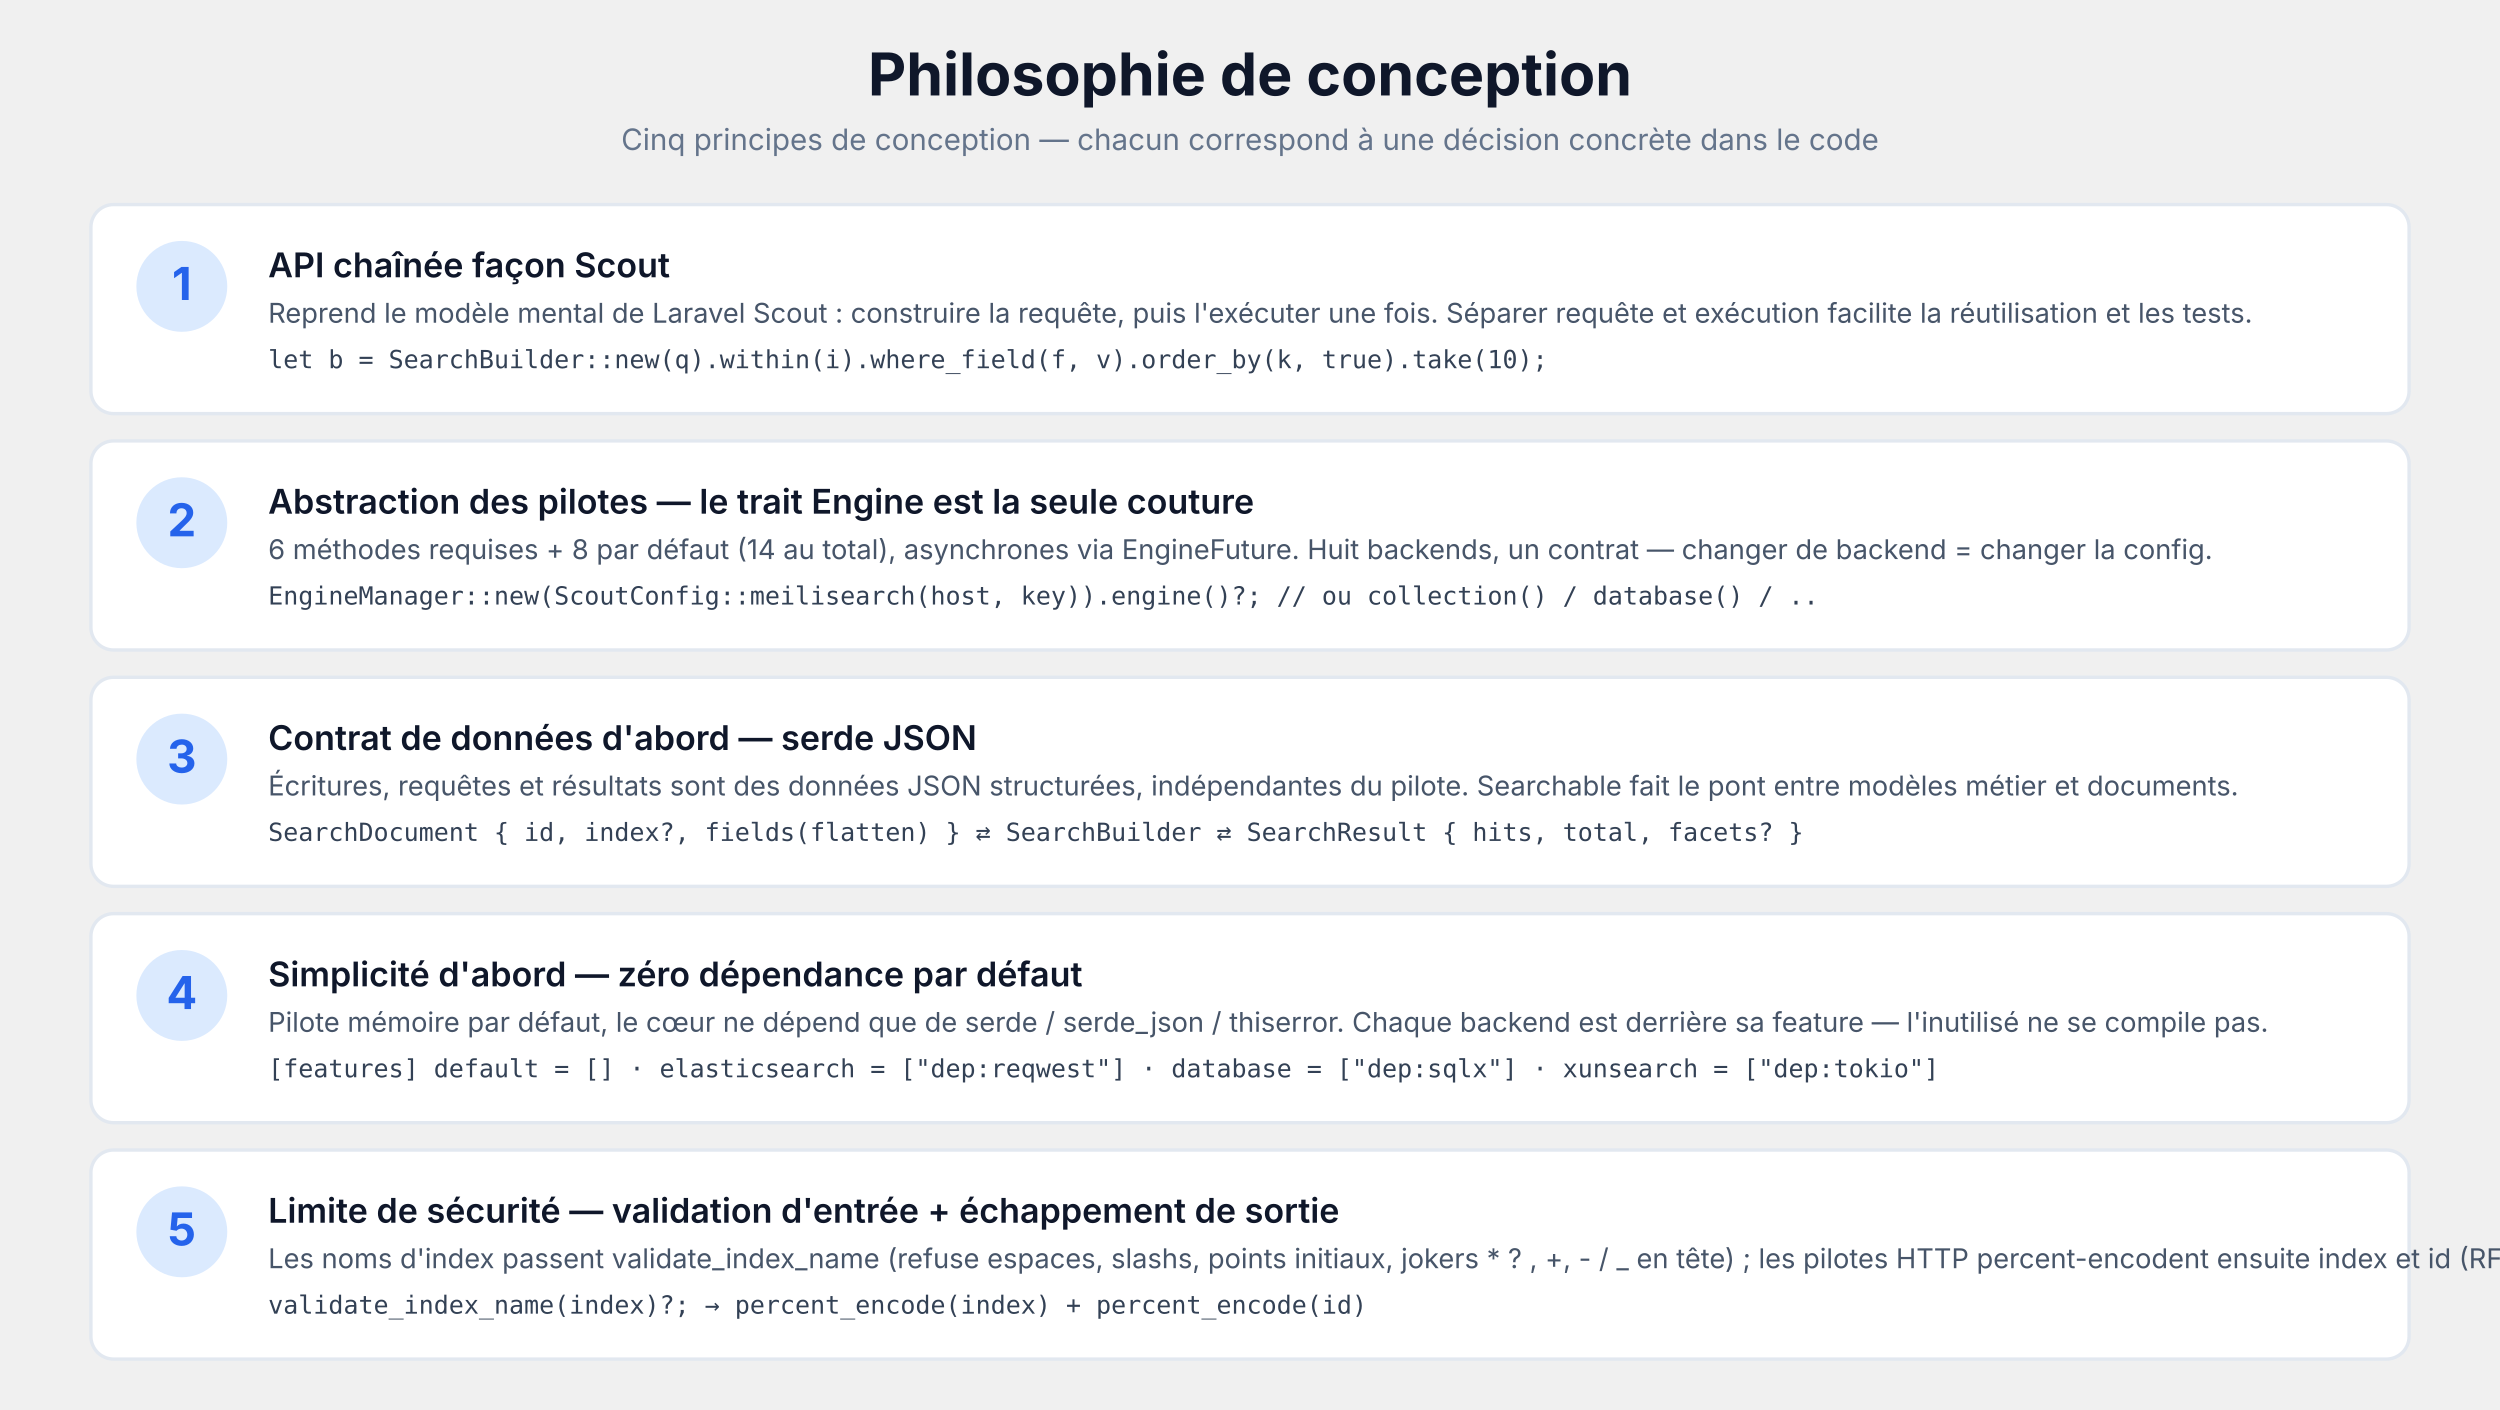
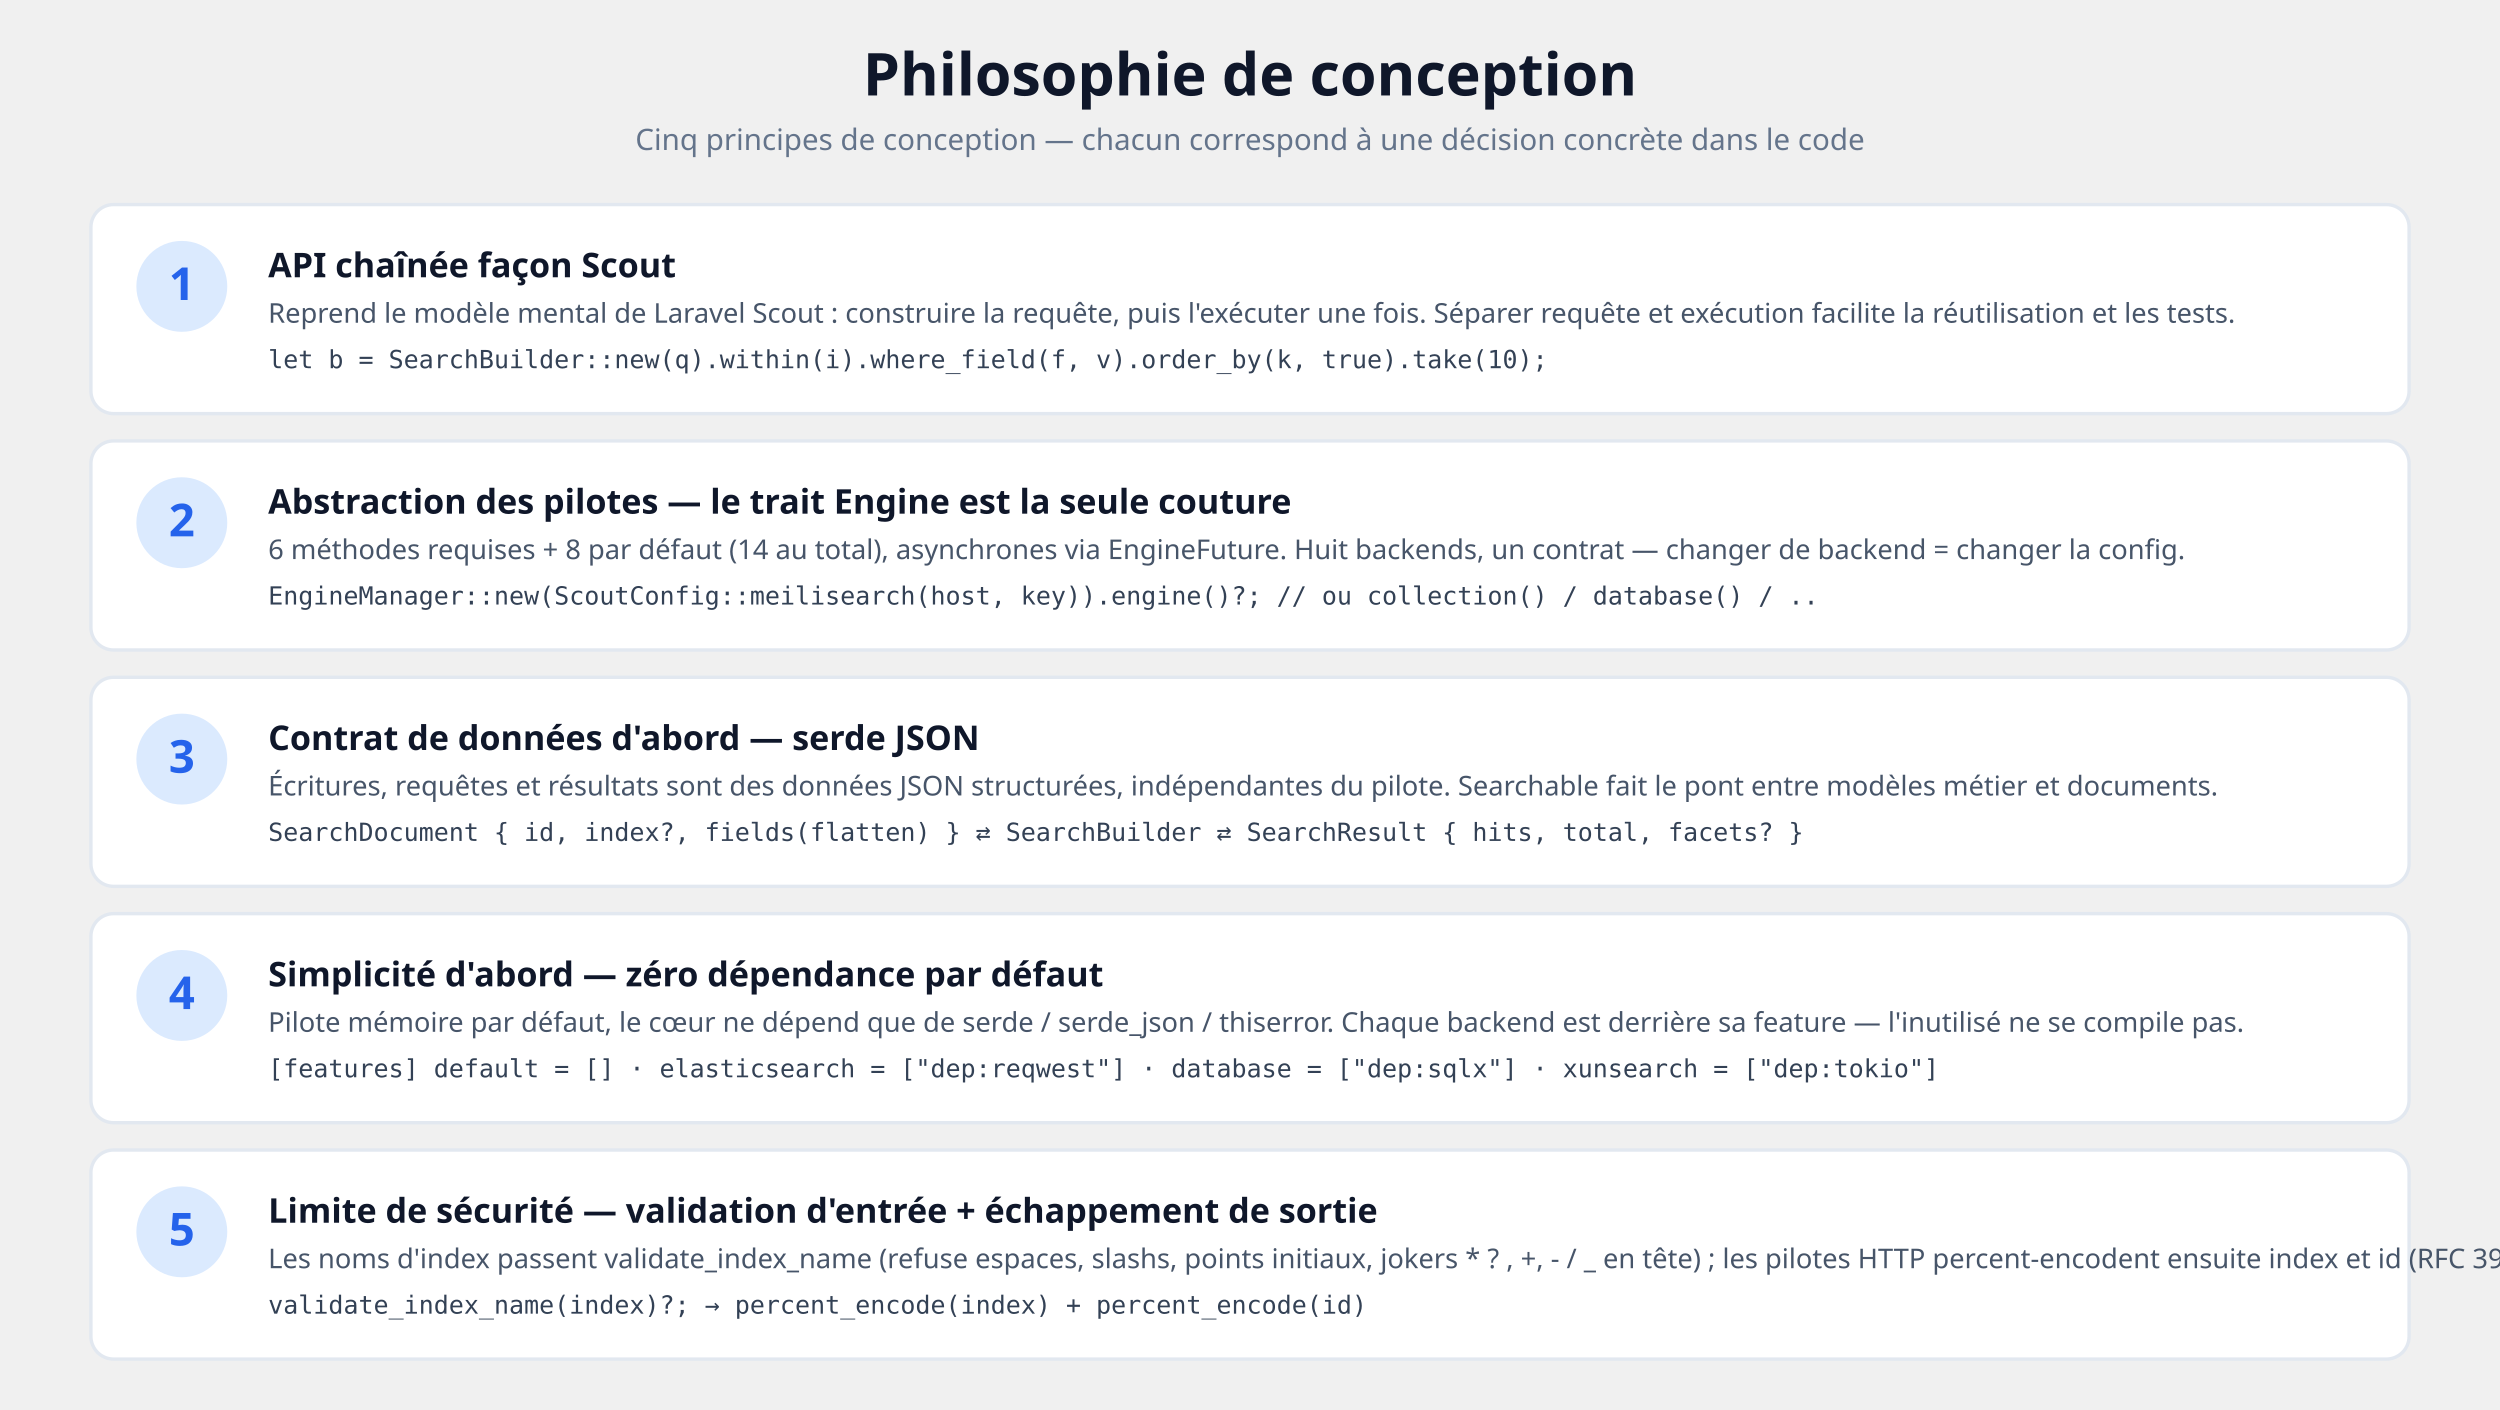
- <svg xmlns="http://www.w3.org/2000/svg" viewBox="0 0 1100 620" font-family="system-ui, -apple-system, 'Segoe UI', sans-serif">
+ <svg xmlns="http://www.w3.org/2000/svg" viewBox="0 0 1100 620" font-family="system-ui, sans-serif">
  <defs>
    <style>
      .title { font-size: 26px; font-weight: 700; fill: #0f172a; }
      .sub   { font-size: 13px; fill: #64748b; }
      .card  { fill: #ffffff; stroke: #e2e8f0; stroke-width: 1.5; rx: 10; }
      .num   { font-size: 20px; font-weight: 700; fill: #2563eb; }
      .name  { font-size: 15px; font-weight: 600; fill: #0f172a; }
      .desc  { font-size: 12px; fill: #475569; }
-       .code  { font-size: 11px; fill: #334155; font-family: ui-monospace, SFMono-Regular, Menlo, monospace; }
+       .code  { font-size: 11px; fill: #334155; font-family: ui-monospace, monospace; }
      .rule  { fill: #dbeafe; }
    </style>
  </defs>
  <text x="550" y="42" text-anchor="middle" class="title">Philosophie de conception</text>
  <text x="550" y="66" text-anchor="middle" class="sub">Cinq principes de conception — chacun correspond à une décision concrète dans le code</text>
  <rect x="40" y="90" width="1020" height="92" class="card" />
  <rect x="60" y="106" width="40" height="40" rx="20" class="rule" />
  <text x="80" y="132" text-anchor="middle" class="num">1</text>
  <text x="118" y="122" class="name">API chaînée façon Scout</text>
  <text x="118" y="142" class="desc">Reprend le modèle mental de Laravel Scout : construire la requête, puis l'exécuter une fois. Séparer requête et exécution facilite la réutilisation et les tests.</text>
  <text x="118" y="162" class="code">let b = SearchBuilder::new(q).within(i).where_field(f, v).order_by(k, true).take(10);</text>
  <rect x="40" y="194" width="1020" height="92" class="card" />
  <rect x="60" y="210" width="40" height="40" rx="20" class="rule" />
  <text x="80" y="236" text-anchor="middle" class="num">2</text>
  <text x="118" y="226" class="name">Abstraction des pilotes — le trait Engine est la seule couture</text>
  <text x="118" y="246" class="desc">6 méthodes requises + 8 par défaut (14 au total), asynchrones via EngineFuture. Huit backends, un contrat — changer de backend = changer la config.</text>
  <text x="118" y="266" class="code">EngineManager::new(ScoutConfig::meilisearch(host, key)).engine()?;  // ou collection() / database() / ..</text>
  <rect x="40" y="298" width="1020" height="92" class="card" />
  <rect x="60" y="314" width="40" height="40" rx="20" class="rule" />
  <text x="80" y="340" text-anchor="middle" class="num">3</text>
  <text x="118" y="330" class="name">Contrat de données d'abord — serde JSON</text>
  <text x="118" y="350" class="desc">Écritures, requêtes et résultats sont des données JSON structurées, indépendantes du pilote. Searchable fait le pont entre modèles métier et documents.</text>
  <text x="118" y="370" class="code">SearchDocument { id, index?, fields(flatten) } ⇄ SearchBuilder ⇄ SearchResult { hits, total, facets? }</text>
  <rect x="40" y="402" width="1020" height="92" class="card" />
  <rect x="60" y="418" width="40" height="40" rx="20" class="rule" />
  <text x="80" y="444" text-anchor="middle" class="num">4</text>
  <text x="118" y="434" class="name">Simplicité d'abord — zéro dépendance par défaut</text>
  <text x="118" y="454" class="desc">Pilote mémoire par défaut, le cœur ne dépend que de serde / serde_json / thiserror. Chaque backend est derrière sa feature — l'inutilisé ne se compile pas.</text>
  <text x="118" y="474" class="code">[features] default = [] · elasticsearch = ["dep:reqwest"] · database = ["dep:sqlx"] · xunsearch = ["dep:tokio"]</text>
  <rect x="40" y="506" width="1020" height="92" class="card" />
  <rect x="60" y="522" width="40" height="40" rx="20" class="rule" />
  <text x="80" y="548" text-anchor="middle" class="num">5</text>
  <text x="118" y="538" class="name">Limite de sécurité — validation d'entrée + échappement de sortie</text>
  <text x="118" y="558" class="desc">Les noms d'index passent validate_index_name (refuse espaces, slashs, points initiaux, jokers * ? , +, - / _ en tête) ; les pilotes HTTP percent-encodent ensuite index et id (RFC 3986).</text>
  <text x="118" y="578" class="code">validate_index_name(index)?;  →  percent_encode(index) + percent_encode(id)</text>
</svg>
